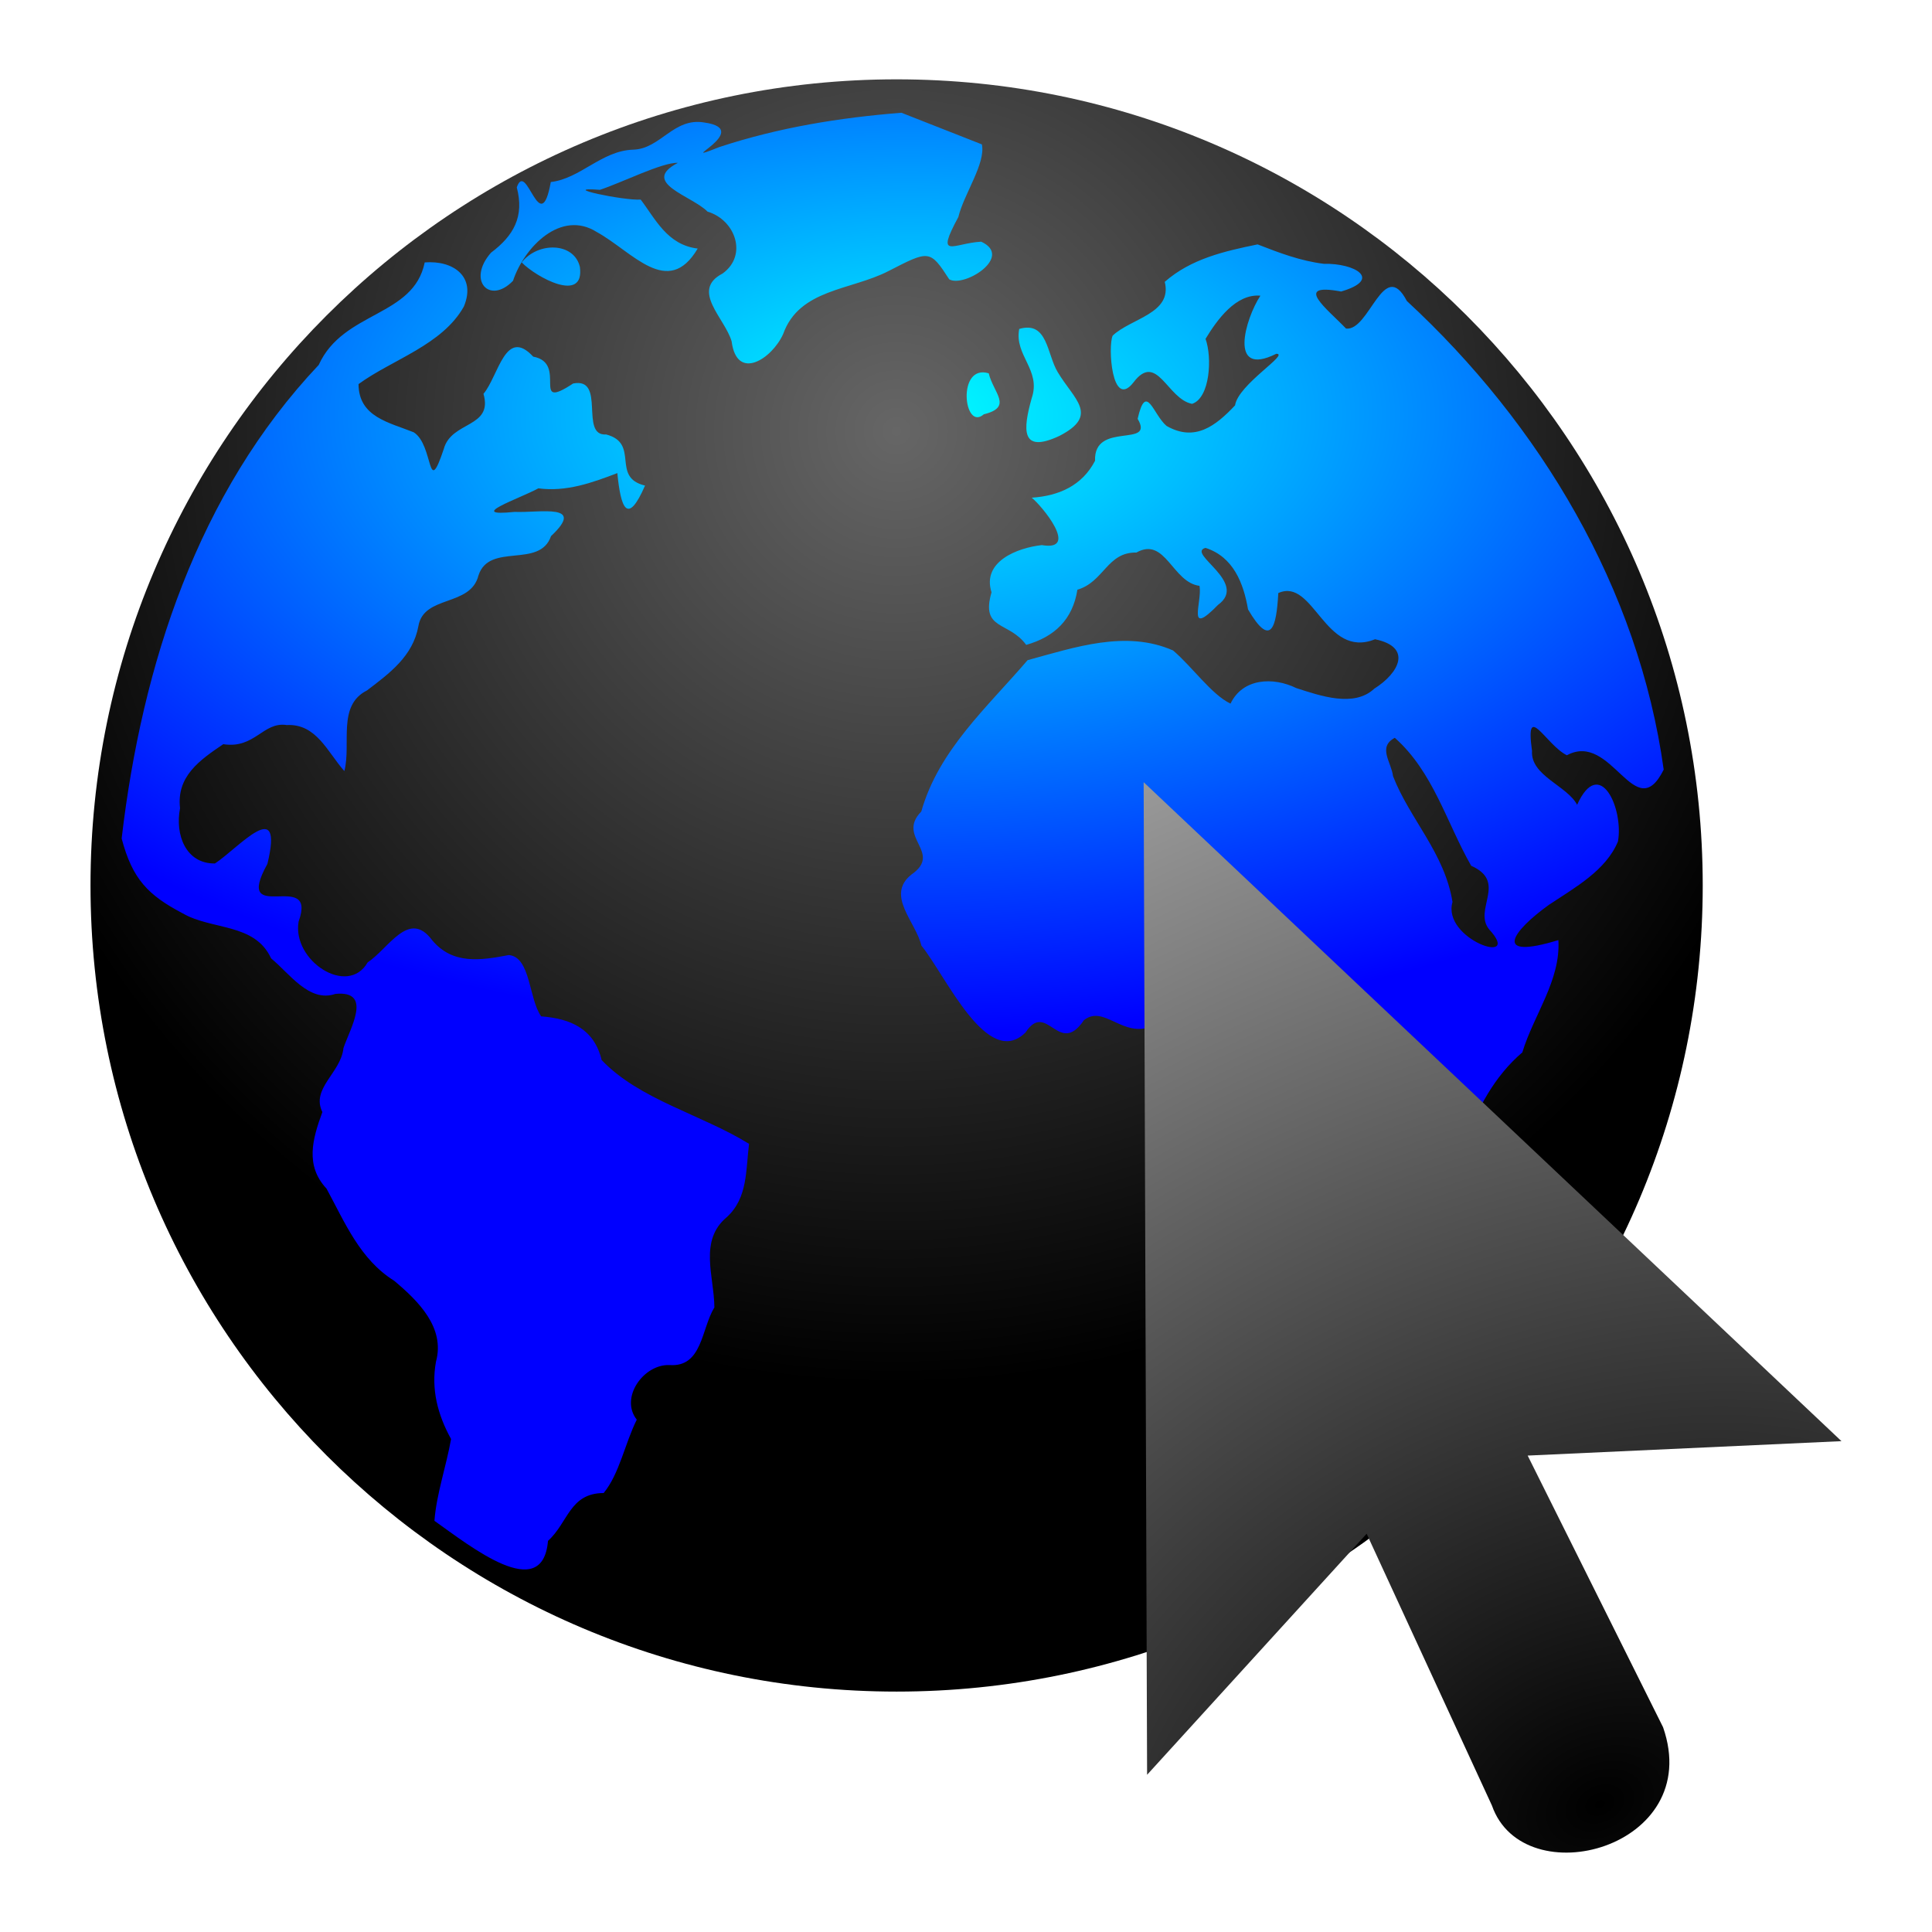
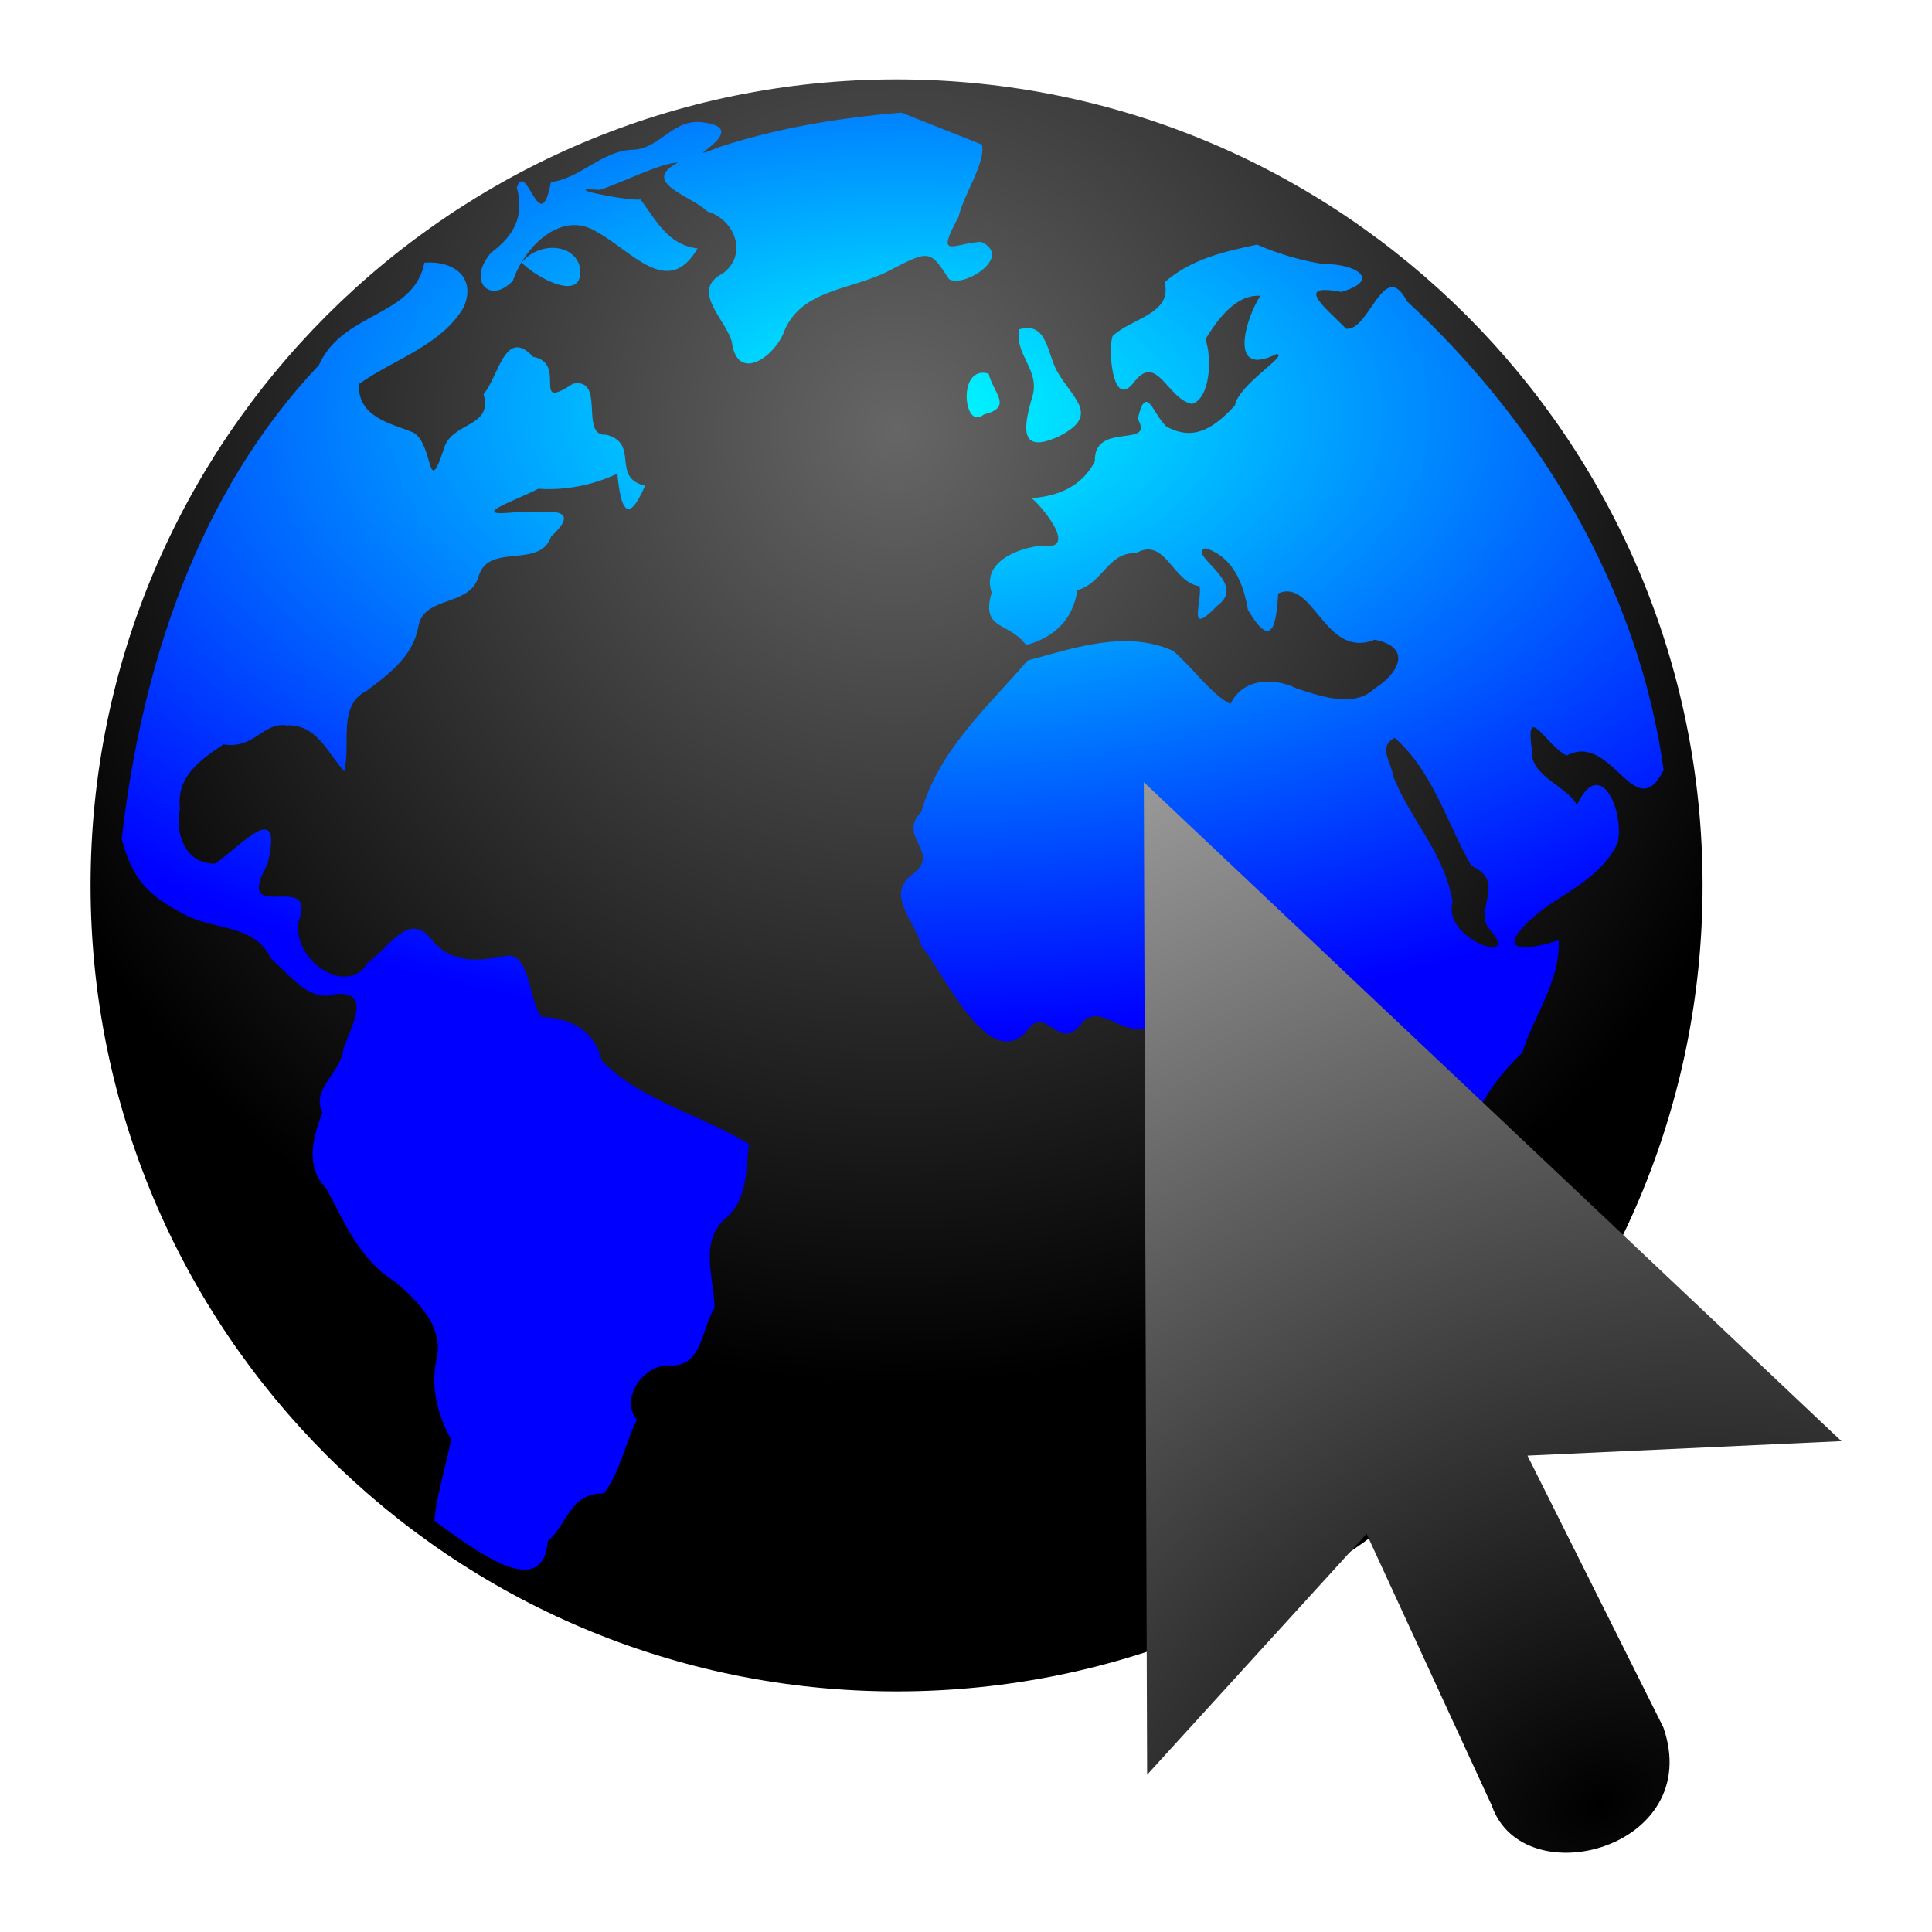
- <svg xmlns="http://www.w3.org/2000/svg" xmlns:xlink="http://www.w3.org/1999/xlink" id="svg15137" width="64" height="64" version="1.1">
-   <defs id="defs15139">
-     <radialGradient id="radialGradient2612" cx="62.625" cy="4.625" r="10.625" gradientTransform="matrix(2.1647,0,0,0.8746832,-111.56,34.66185)" gradientUnits="userSpaceOnUse">
-       <stop id="stop8840" offset="0" />
-       <stop id="stop8842" style="stop-opacity:0" offset="1" />
+ <svg xmlns="http://www.w3.org/2000/svg" xmlns:xlink="http://www.w3.org/1999/xlink" width="64" height="64">
+   <defs>
+     <radialGradient xlink:href="#a" id="e" cx="41.75" cy="42.1" fx="41.75" fy="42.1" r="8.61" gradientTransform="matrix(5.49125 -2.44895 1.75364 3.93218 -250.1 -3.53)" gradientUnits="userSpaceOnUse" />
+     <linearGradient id="a">
+       <stop offset="0" />
+       <stop offset="1" stop-color="#999" />
+     </linearGradient>
+     <radialGradient id="c" cx="23.86" cy="13.07" r="18.1" gradientTransform="matrix(-2.0701 0 0 -1.13474 79.5 28.58)" gradientUnits="userSpaceOnUse">
+       <stop offset="0" stop-color="#0ff" />
+       <stop offset="1" stop-color="#00f" />
    </radialGradient>
-     <linearGradient id="linearGradient15133" x1="62.2" x2="62.2" y1="-12.489" y2="0.243" gradientTransform="matrix(2.1499,0,0,2.1499,-109.3296,31.14937)" gradientUnits="userSpaceOnUse">
-       <stop id="stop4875" style="stop-color:#fff" offset="0" />
-       <stop id="stop4877" style="stop-color:#fff;stop-opacity:0" offset="1" />
-     </linearGradient>
-     <radialGradient id="radialGradient15127" cx="62.2" cy="-8.726" r="9.755" gradientTransform="matrix(2.4129,0,0,2.413,-125.6896,49.44537)" gradientUnits="userSpaceOnUse">
-       <stop id="stop8649" style="stop-color:#666666;stop-opacity:1" offset="0" />
-       <stop id="stop8651" style="stop-color:#000000;stop-opacity:1" offset="1" />
+     <radialGradient id="d" cx="62.22" cy="-3.44" r="10.08" gradientTransform="matrix(1.48094 0 0 1.3776 -7.56 -5.83)" gradientUnits="userSpaceOnUse">
+       <stop offset="0" stop-color="#9e9e9e" />
+       <stop offset="1" stop-color="#9e9e9e" stop-opacity="0" />
    </radialGradient>
-     <radialGradient id="radialGradient2418" cx="17.814" cy="24.149" r="9.125" gradientTransform="matrix(-2.643762,0.03622544,0.03472384,2.534172,77.90877,-38.52534)" gradientUnits="userSpaceOnUse">
-       <stop id="stop4847" style="stop-color:#fff" offset="0" />
-       <stop id="stop4849" style="stop-color:#b6b6b6" offset="1" />
-     </radialGradient>
-     <radialGradient id="radialGradient5145" cx="23.86" cy="13.067" r="18.098" gradientTransform="matrix(-1.5425,0,0,-0.84553,61.50842,39.04337)" gradientUnits="userSpaceOnUse">
-       <stop id="stop14112" style="stop-color:#00ffff;stop-opacity:1" offset="0" />
-       <stop id="stop14114" style="stop-color:#0000ff;stop-opacity:1" offset="1" />
-     </radialGradient>
-     <radialGradient id="radialGradient5147" cx="62.225" cy="-3.442" r="10.081" gradientTransform="matrix(1.1035,0,0,1.0265,-3.36508,13.39857)" gradientUnits="userSpaceOnUse">
-       <stop id="stop14118" style="stop-color:#9e9e9e" offset="0" />
-       <stop id="stop14120" style="stop-color:#9e9e9e;stop-opacity:0" offset="1" />
-     </radialGradient>
-     <radialGradient xlink:href="#linearGradient868" id="radialGradient870" cx="41.749" cy="42.102" fx="41.749" fy="42.102" r="8.612" gradientTransform="matrix(5.491253,-2.44895,1.753645,3.932178,-250.0982,-3.533992)" gradientUnits="userSpaceOnUse" />
-     <linearGradient id="linearGradient868">
-       <stop style="stop-color:#000000;stop-opacity:1" offset="0" id="stop864" />
-       <stop style="stop-color:#999999;stop-opacity:1" offset="1" id="stop866" />
-     </linearGradient>
-     <radialGradient id="radialGradient5145-3" cx="23.86" cy="13.067" r="18.098" gradientTransform="matrix(-2.070101,0,0,-1.134737,79.50595,28.5825)" gradientUnits="userSpaceOnUse">
-       <stop id="stop14112-6" style="stop-color:#00ffff;stop-opacity:1" offset="0" />
-       <stop id="stop14114-7" style="stop-color:#0000ff;stop-opacity:1" offset="1" />
-     </radialGradient>
-     <radialGradient id="radialGradient5147-5" cx="62.225" cy="-3.442" r="10.081" gradientTransform="matrix(1.480944,0,0,1.377607,-7.557058,-5.833913)" gradientUnits="userSpaceOnUse">
-       <stop id="stop14118-3" style="stop-color:#9e9e9e" offset="0" />
-       <stop id="stop14120-5" style="stop-color:#9e9e9e;stop-opacity:0" offset="1" />
-     </radialGradient>
-     <radialGradient id="radialGradient15127-6" cx="62.2" cy="-8.726" r="9.755" gradientTransform="matrix(3.238215,0,0,3.238349,-171.7217,42.54243)" gradientUnits="userSpaceOnUse">
-       <stop id="stop8649-2" style="stop-color:#666666;stop-opacity:1" offset="0" />
-       <stop id="stop8651-9" style="stop-color:#000000;stop-opacity:1" offset="1" />
+     <radialGradient id="b" cx="62.2" cy="-8.73" r="9.76" gradientTransform="matrix(3.23821 0 0 3.23835 -171.72 42.54)" gradientUnits="userSpaceOnUse">
+       <stop offset="0" stop-color="#666" />
+       <stop offset="1" />
    </radialGradient>
  </defs>
-   <path id="path6495" d="m 56.405,29.331 c 0,14.749 -11.956,26.705 -26.703,26.705 -14.748,0 -26.704,-11.956 -26.704,-26.705 0,-14.748 11.956,-26.703 26.704,-26.703 14.746,0 26.703,11.955 26.703,26.703 z" style="fill:url(#radialGradient15127-6);stroke:none;stroke-width:1" />
-   <path id="path6534" d="M 29.861,3.735 C 27.81,3.897 25.791,4.225 23.833,4.87 22.182,5.525 25.023,4.293 23.33,4.058 22.311,3.884 21.884,4.934 20.973,4.958 19.934,4.99 19.222,5.918 18.246,6.03 17.895,7.967 17.442,5.267 17.119,6.207 17.375,7.175 17.015,7.808 16.266,8.37 15.459,9.286 16.218,10.106 16.994,9.302 17.366,8.182 18.581,6.937 19.766,7.684 20.952,8.335 22.125,9.902 23.112,8.234 22.099,8.112 21.708,7.246 21.223,6.611 20.686,6.653 18.432,6.181 19.873,6.288 c 0.709,-0.231 2.079,-0.92 2.582,-0.893 -1.262,0.658 0.47,1.091 0.982,1.615 0.922,0.273 1.339,1.444 0.502,2.049 -1.076,0.559 0.075,1.479 0.297,2.248 0.172,1.34 1.337,0.581 1.707,-0.242 0.534,-1.497 2.246,-1.445 3.484,-2.083 1.353,-0.695 1.375,-0.719 2.018,0.271 0.493,0.284 2.14,-0.749 1.059,-1.247 C 31.577,8.056 30.97,8.624 31.746,7.19 31.933,6.42 32.658,5.414 32.526,4.783 31.638,4.434 30.75,4.084 29.861,3.735 Z M 17.282,8.693 c 0.478,0.489 2.089,1.373 1.928,0.151 C 19.017,8.015 17.812,8.008 17.282,8.693 Z M 41.66,8.096 c -1.106,0.227 -2.203,0.476 -3.076,1.24 0.261,1.054 -1.119,1.205 -1.725,1.782 -0.162,0.339 -0.033,2.47 0.686,1.553 0.781,-1.037 1.119,0.548 1.943,0.707 0.597,-0.192 0.671,-1.535 0.447,-2.153 0.383,-0.631 1.007,-1.502 1.817,-1.43 -0.502,0.766 -1.076,2.726 0.525,1.925 0.463,-0.008 -1.261,1.013 -1.364,1.708 -0.648,0.688 -1.333,1.216 -2.269,0.682 -0.448,-0.378 -0.675,-1.475 -0.958,-0.236 0.582,0.983 -1.461,0.063 -1.411,1.39 -0.429,0.826 -1.203,1.164 -2.098,1.223 0.325,0.257 1.6,1.787 0.335,1.57 -0.81,0.089 -1.994,0.546 -1.666,1.564 -0.369,1.267 0.57,0.948 1.148,1.742 0.941,-0.267 1.542,-0.844 1.696,-1.828 0.881,-0.259 0.987,-1.251 1.954,-1.231 0.964,-0.542 1.189,0.99 2.092,1.103 0.095,0.548 -0.449,1.719 0.613,0.63 1.026,-0.743 -1.067,-1.707 -0.416,-1.888 0.927,0.296 1.262,1.177 1.41,2.039 0.756,1.293 0.942,0.596 1.002,-0.542 1.177,-0.529 1.54,2.202 3.205,1.53 1.244,0.257 0.805,1.114 -0.026,1.638 -0.672,0.632 -1.796,0.233 -2.585,-0.021 -0.758,-0.372 -1.771,-0.333 -2.176,0.515 -0.624,-0.292 -1.27,-1.223 -1.903,-1.76 -1.563,-0.69 -3.263,-0.102 -4.82,0.321 -1.336,1.561 -2.946,2.978 -3.521,5.014 -0.843,0.857 0.729,1.353 -0.327,2.088 -0.863,0.688 0.145,1.561 0.33,2.352 0.811,0.998 2.188,4.123 3.45,2.879 0.707,-1.077 1.1,0.826 1.932,-0.405 0.665,-0.536 1.301,0.615 2.268,0.192 0.931,0.575 0.753,1.4 0.369,2.272 0.209,0.726 1.249,1.254 0.845,2.238 -0.367,0.917 0.783,1.612 0.551,2.414 -0.771,1.545 -0.59,3.455 0.126,4.987 0.573,1.386 0.909,2.883 0.864,4.387 0.997,0.298 1.525,-0.979 2.52,-0.689 0.971,0.125 1.331,-1.114 2.014,-1.632 0.761,-0.627 -0.097,-1.593 1.111,-2.038 1.172,-0.571 -1.484,-1.371 0.02,-1.882 0.624,-0.695 1.897,-0.936 2.148,-1.843 -0.454,-1.395 -0.293,-2.926 -0.225,-4.353 0.437,-1.13 0.979,-2.189 1.914,-2.989 0.377,-1.244 1.274,-2.386 1.194,-3.719 -2.211,0.676 -1.541,-0.288 -0.308,-1.172 0.852,-0.566 1.886,-1.135 2.282,-2.096 0.194,-1.088 -0.607,-2.858 -1.353,-1.214 -0.329,-0.632 -1.549,-0.963 -1.494,-1.786 -0.237,-1.694 0.462,-0.194 1.155,0.145 1.496,-0.812 2.257,2.384 3.207,0.476 C 54.282,19.495 51.016,14.049 46.604,9.971 45.837,8.502 45.367,10.977 44.589,10.884 43.966,10.233 42.804,9.355 44.426,9.657 45.813,9.251 44.872,8.714 43.854,8.739 43.085,8.645 42.377,8.376 41.66,8.096 Z M 14.069,8.693 c -0.369,1.816 -2.699,1.604 -3.511,3.396 -3.997,4.232 -5.853,9.922 -6.528,15.687 0.357,1.352 0.879,1.878 2.019,2.478 0.969,0.563 2.389,0.314 2.932,1.493 0.606,0.496 1.261,1.476 2.128,1.177 1.257,-0.122 0.483,1.152 0.268,1.797 -0.08,0.815 -1.084,1.334 -0.698,2.117 -0.324,0.888 -0.581,1.768 0.138,2.537 0.611,1.127 1.109,2.346 2.242,3.053 0.795,0.667 1.694,1.55 1.383,2.681 -0.166,0.915 0.058,1.758 0.5,2.561 -0.159,0.901 -0.484,1.823 -0.551,2.709 1.18,0.835 3.584,2.765 3.762,0.664 0.673,-0.606 0.714,-1.581 1.844,-1.584 0.525,-0.641 0.705,-1.648 1.097,-2.431 -0.571,-0.723 0.223,-1.838 1.08,-1.809 1.095,0.082 1.055,-1.2 1.491,-1.91 -0.009,-1.036 -0.522,-2.21 0.41,-2.989 0.701,-0.635 0.628,-1.567 0.738,-2.429 -1.572,-0.972 -3.64,-1.464 -4.883,-2.776 -0.246,-1.027 -1.02,-1.373 -2.003,-1.447 -0.415,-0.581 -0.345,-1.963 -1.07,-2.031 -0.934,0.179 -1.86,0.323 -2.539,-0.489 -0.77,-1.041 -1.436,0.268 -2.139,0.733 C 11.518,33.031 9.671,31.824 9.891,30.53 10.541,28.74 7.687,30.73 8.858,28.618 9.415,26.316 7.91,28.086 7.12,28.604 6.156,28.615 5.792,27.654 5.964,26.775 5.841,25.719 6.612,25.181 7.396,24.652 c 1.049,0.162 1.315,-0.753 2.101,-0.634 0.988,-0.051 1.349,0.896 1.91,1.524 0.235,-0.896 -0.246,-2.168 0.746,-2.668 0.757,-0.574 1.526,-1.14 1.707,-2.134 0.179,-1.041 1.73,-0.628 1.991,-1.681 0.361,-1.101 2.028,-0.212 2.402,-1.299 1.172,-1.102 -0.366,-0.767 -1.206,-0.803 -1.658,0.17 0.165,-0.44 0.786,-0.78 0.921,0.122 1.771,-0.18 2.617,-0.505 0.113,1.152 0.33,1.76 0.918,0.413 -1.146,-0.271 -0.156,-1.396 -1.288,-1.693 -0.896,0.063 0.009,-1.904 -1.095,-1.688 -1.436,0.95 -0.153,-0.674 -1.322,-0.89 -0.922,-0.996 -1.147,0.64 -1.647,1.232 0.325,1.137 -1.061,0.893 -1.315,1.826 -0.561,1.682 -0.324,-0.12 -0.994,-0.551 -0.827,-0.332 -1.824,-0.508 -1.83,-1.597 1.109,-0.812 2.774,-1.291 3.489,-2.57 0.415,-0.993 -0.352,-1.536 -1.297,-1.461 h -6e-6 z m 19.694,2.204 c -0.168,0.882 0.735,1.354 0.413,2.295 -0.288,1.031 -0.372,1.851 0.916,1.249 1.338,-0.687 0.484,-1.21 -0.052,-2.111 -0.365,-0.599 -0.33,-1.711 -1.278,-1.433 z m -1.01,1.469 c -1.066,-0.322 -0.829,1.945 -0.163,1.358 0.976,-0.24 0.318,-0.705 0.163,-1.358 z m 13.451,12.074 c 1.277,1.133 1.714,2.811 2.531,4.24 1.214,0.536 0.056,1.449 0.597,2.109 1.139,1.238 -1.577,0.329 -1.216,-0.911 -0.265,-1.629 -1.417,-2.743 -1.97,-4.166 -0.058,-0.473 -0.517,-0.963 0.058,-1.271 z" style="fill:url(#radialGradient5145-3);stroke:url(#radialGradient5147-5);stroke-width:1.104" />
-   <path id="path3970" d="m 37.885,25.911 23.116,21.829 -10.395,0.478 4.485,8.998 c 1.397,4.007 -4.621,5.6 -5.669,2.594 l -4.15,-9.003 -7.273,7.985 z" style="fill:url(#radialGradient870);fill-opacity:1;fill-rule:evenodd;stroke:none;stroke-width:1;stroke-linejoin:round" />
+   <path d="M56.4 29.33a26.7 26.7 0 1 1-53.4 0 26.7 26.7 0 0 1 53.4 0z" fill="url(#b)" />
+   <path d="M29.86 3.73c-2.05.17-4.07.5-6.03 1.14-1.65.66 1.2-.58-.5-.81-1.02-.18-1.45.87-2.36.9-1.04.03-1.75.96-2.72 1.07-.36 1.94-.8-.76-1.13.18.26.96-.1 1.6-.85 2.16-.81.92-.05 1.74.72.93.38-1.12 1.6-2.36 2.78-1.62 1.18.65 2.36 2.22 3.34.55-1.01-.12-1.4-.98-1.89-1.62-.53.04-2.79-.43-1.35-.32.71-.23 2.08-.92 2.58-.9-1.26.66.47 1.1.99 1.62.92.27 1.34 1.44.5 2.05-1.08.56.07 1.48.3 2.25.17 1.34 1.33.58 1.7-.24.54-1.5 2.25-1.45 3.49-2.09 1.35-.7 1.37-.72 2.01.27.5.29 2.14-.75 1.06-1.24-.92.05-1.53.61-.75-.82.18-.77.9-1.78.78-2.4l-2.67-1.06zM17.28 8.7c.48.5 2.1 1.38 1.93.15-.2-.82-1.4-.83-1.93-.15zm24.38-.6c-1.1.23-2.2.48-3.08 1.25.27 1.05-1.12 1.2-1.72 1.78-.16.34-.03 2.47.69 1.55.78-1.04 1.11.55 1.94.7.6-.18.67-1.53.44-2.14.39-.64 1.01-1.5 1.82-1.44-.5.77-1.07 2.73.53 1.93.46 0-1.26 1.01-1.37 1.7-.65.7-1.33 1.22-2.27.7-.44-.39-.67-1.48-.95-.25.58.99-1.47.07-1.42 1.4-.42.82-1.2 1.16-2.1 1.22.33.25 1.6 1.78.34 1.57-.8.09-2 .54-1.66 1.56-.37 1.27.57.95 1.14 1.74.94-.26 1.55-.84 1.7-1.82.88-.26.99-1.25 1.95-1.23.97-.55 1.2.98 2.1 1.1.09.55-.45 1.72.6.63 1.03-.75-1.06-1.7-.4-1.89.92.3 1.25 1.18 1.4 2.04.76 1.3.94.6 1-.54 1.18-.53 1.54 2.2 3.2 1.53 1.25.25.81 1.11-.02 1.63-.67.64-1.8.24-2.58-.02-.76-.37-1.77-.33-2.18.52-.62-.3-1.27-1.23-1.9-1.76-1.56-.7-3.26-.1-4.82.32-1.34 1.56-2.95 2.98-3.52 5.01-.84.86.73 1.36-.33 2.1-.86.68.15 1.55.33 2.34.81 1 2.19 4.13 3.45 2.88.7-1.08 1.1.83 1.93-.4.67-.54 1.3.61 2.27.19.93.57.75 1.4.37 2.27.2.73 1.25 1.25.84 2.24-.36.92.79 1.61.56 2.41a5.86 5.86 0 0 0 .12 4.99c.57 1.39.91 2.88.87 4.39 1 .3 1.52-.98 2.52-.7.97.13 1.33-1.1 2-1.62.77-.63-.09-1.6 1.12-2.04 1.17-.57-1.48-1.37.02-1.88.63-.7 1.9-.94 2.15-1.85-.45-1.4-.3-2.92-.23-4.35a7.15 7.15 0 0 1 1.92-2.99c.38-1.24 1.27-2.38 1.2-3.72-2.22.68-1.55-.29-.32-1.17.86-.57 1.89-1.13 2.29-2.1.19-1.08-.61-2.85-1.36-1.21-.33-.63-1.55-.96-1.49-1.79-.24-1.69.46-.19 1.15.15 1.5-.81 2.26 2.38 3.21.48-.83-6-4.1-11.45-8.5-15.53-.77-1.47-1.24 1-2.02.91-.62-.65-1.79-1.53-.16-1.22 1.38-.4.44-.95-.58-.92a9.05 9.05 0 0 1-2.19-.64zm-27.6.6c-.36 1.82-2.69 1.6-3.5 3.4-4 4.23-5.86 9.92-6.53 15.69.36 1.35.88 1.87 2.02 2.47.97.57 2.39.32 2.93 1.5.6.5 1.26 1.47 2.13 1.17 1.26-.12.48 1.16.27 1.8-.08.82-1.09 1.34-.7 2.12-.33.89-.58 1.77.14 2.54.6 1.12 1.1 2.34 2.24 3.05.8.67 1.7 1.55 1.38 2.68-.16.91.06 1.76.5 2.56-.16.9-.48 1.82-.55 2.7 1.18.84 3.58 2.77 3.76.67.68-.6.72-1.58 1.85-1.58.52-.64.7-1.65 1.1-2.43-.58-.72.22-1.84 1.07-1.81 1.1.08 1.06-1.2 1.5-1.91-.02-1.04-.53-2.21.4-2.99.7-.63.63-1.57.74-2.43-1.57-.97-3.64-1.46-4.88-2.77-.25-1.03-1.02-1.38-2-1.45-.42-.58-.35-1.96-1.07-2.03-.94.18-1.86.32-2.54-.5-.77-1.03-1.44.28-2.14.74-.66 1.15-2.5-.06-2.29-1.35.65-1.79-2.2.2-1.03-1.91.56-2.3-.95-.53-1.74-.02-.96.01-1.33-.95-1.16-1.82-.12-1.06.65-1.6 1.44-2.13 1.04.16 1.31-.75 2.1-.63.98-.05 1.35.9 1.9 1.52.24-.9-.24-2.17.75-2.67.76-.57 1.53-1.14 1.71-2.13.18-1.04 1.73-.63 2-1.68.35-1.1 2.02-.21 2.4-1.3 1.17-1.1-.37-.77-1.21-.8-1.66.17.16-.44.78-.78a5.3 5.3 0 0 0 2.62-.5c.11 1.14.33 1.75.92.4-1.15-.27-.16-1.4-1.29-1.69-.9.07 0-1.9-1.1-1.69-1.43.95-.15-.67-1.32-.89-.92-1-1.14.64-1.64 1.24.32 1.13-1.07.89-1.32 1.82-.56 1.68-.32-.12-1-.55-.82-.33-1.82-.5-1.82-1.6 1.1-.8 2.77-1.29 3.49-2.57.41-.99-.36-1.53-1.3-1.46zm19.7 2.2c-.16.89.74 1.36.42 2.3-.3 1.03-.38 1.85.91 1.25 1.34-.69.49-1.2-.05-2.11-.36-.6-.33-1.71-1.28-1.43zm-1 1.48c-1.07-.33-.84 1.94-.17 1.35.98-.24.32-.7.16-1.35zM46.2 24.44c1.28 1.13 1.72 2.81 2.54 4.24 1.2.54.05 1.45.6 2.1 1.13 1.25-1.58.34-1.22-.9-.27-1.63-1.42-2.75-1.97-4.17-.06-.47-.52-.96.05-1.27z" fill="url(#c)" stroke="url(#d)" stroke-width="1.1" />
+   <path d="M37.89 25.91L61 47.74l-10.4.48 4.5 9c1.39 4-4.63 5.6-5.68 2.6l-4.15-9.01L38 58.79z" fill="url(#e)" fill-rule="evenodd" />
</svg>
